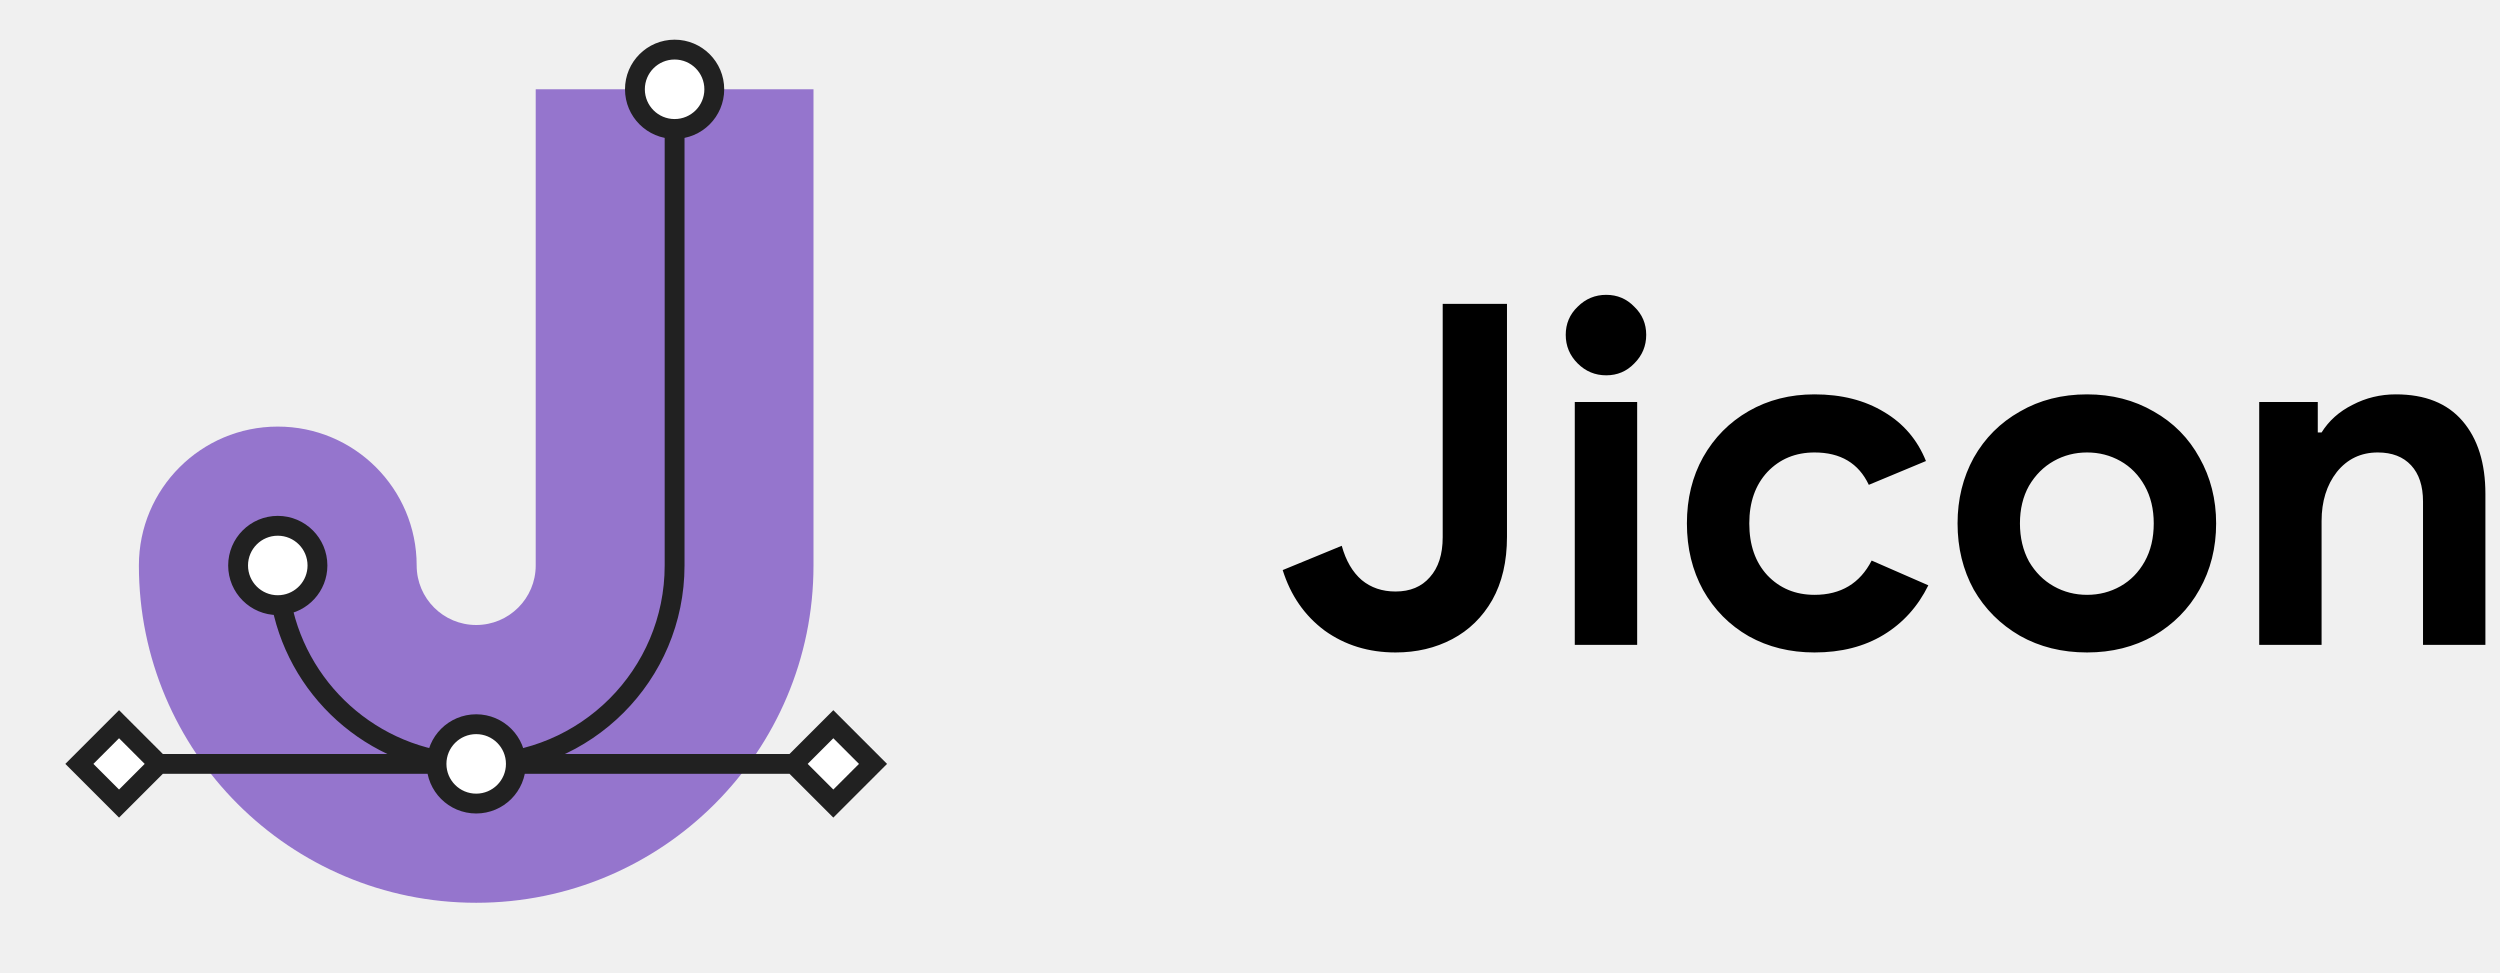
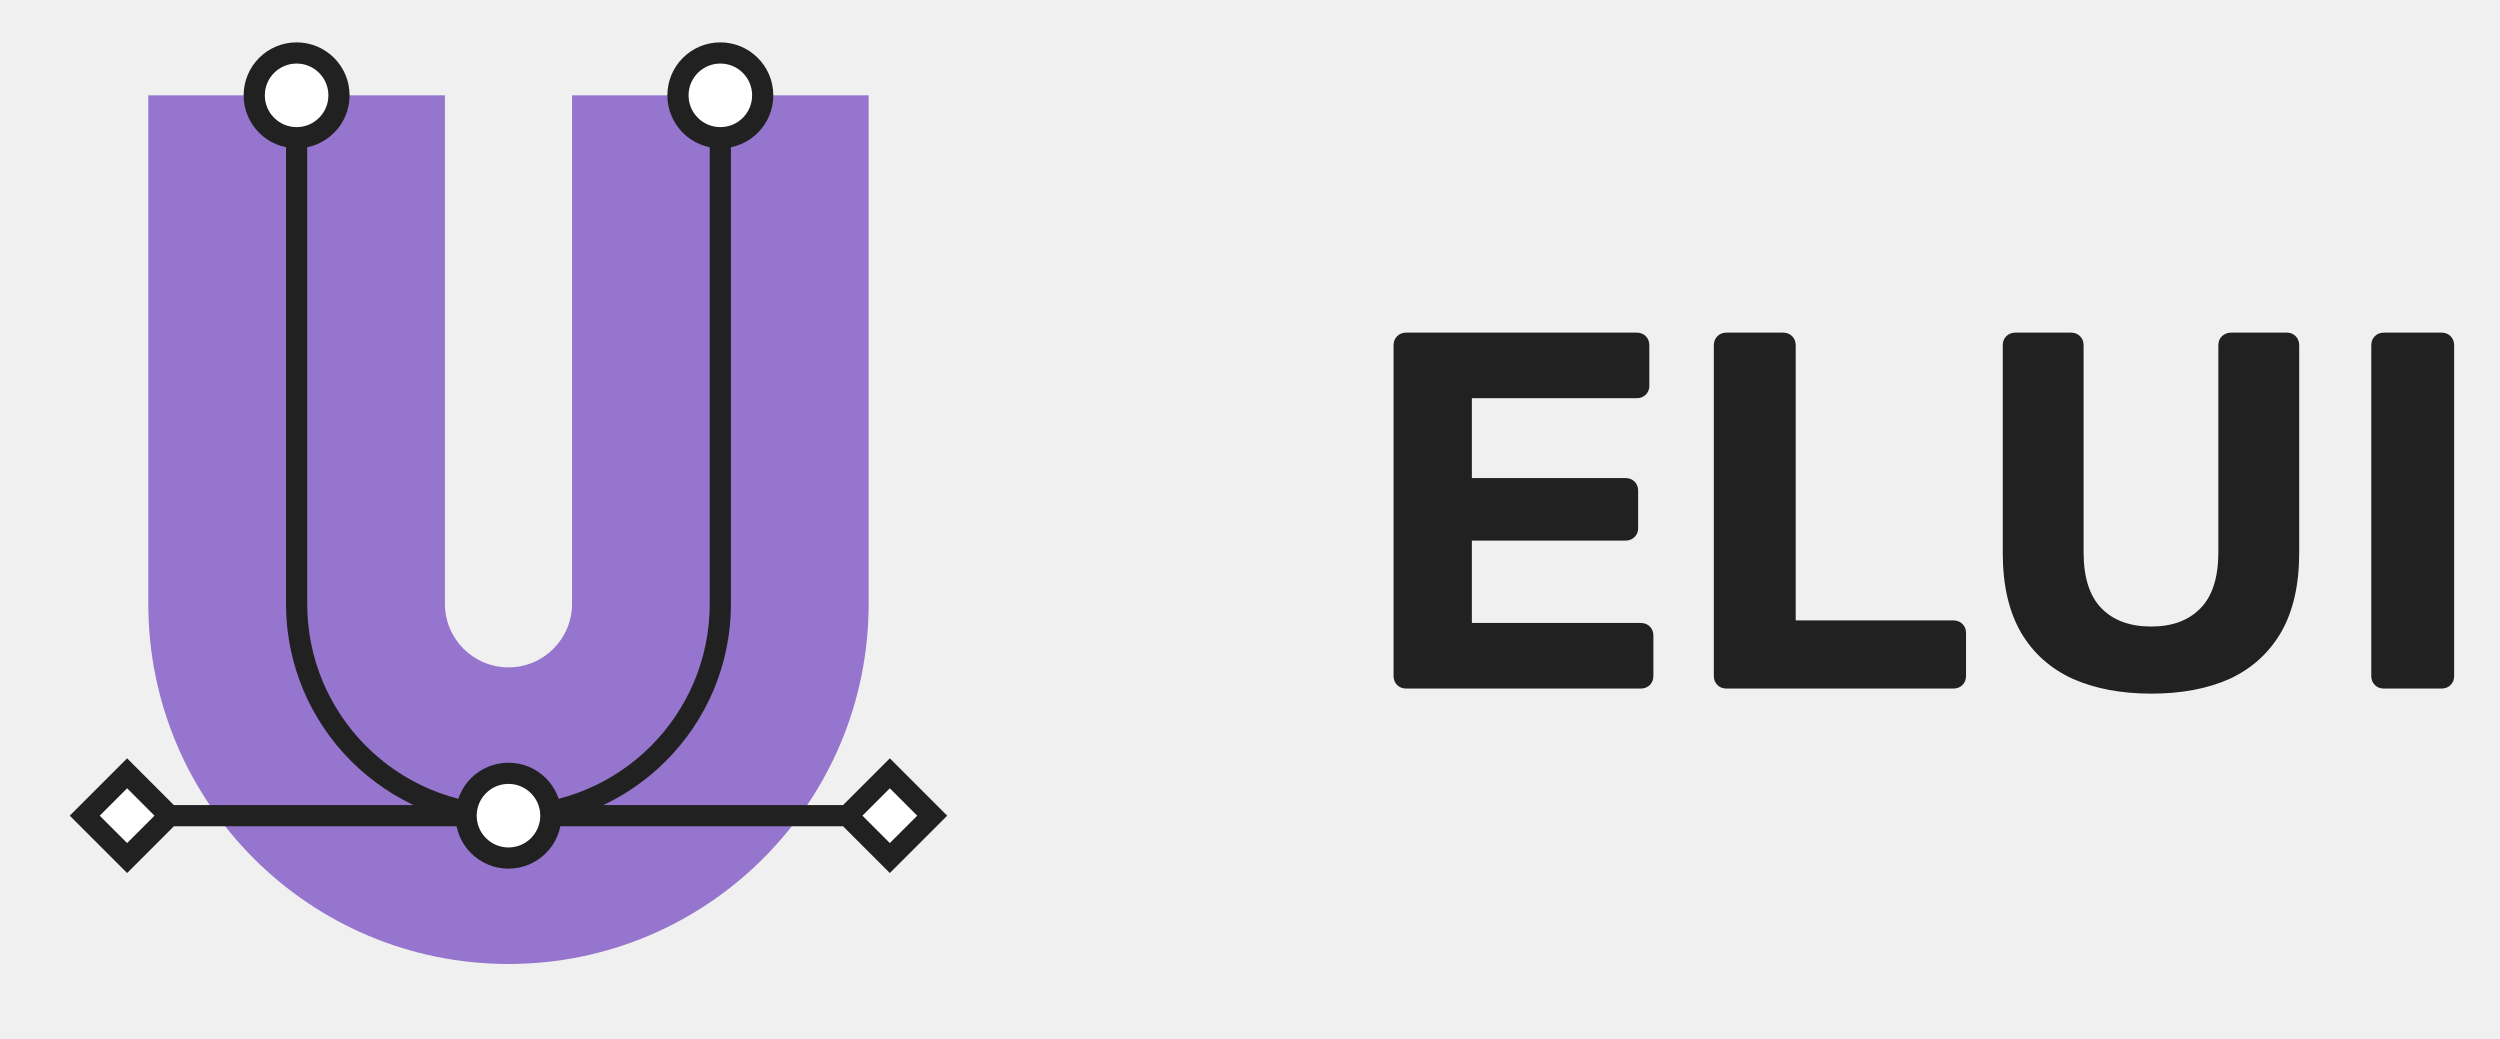
- <svg xmlns="http://www.w3.org/2000/svg" width="126" height="49" viewBox="0 0 126 49" fill="none">
-   <rect width="48" height="48" transform="translate(0 0.5)" />
-   <path fill-rule="evenodd" clip-rule="evenodd" d="M34 6C34.828 6 35.5 5.328 35.5 4.5H41V28.5C41 37.889 33.389 45.5 24 45.5C14.611 45.5 7 37.889 7 28.5C7 24.634 10.134 21.5 14 21.5C17.866 21.5 21 24.634 21 28.5C21 30.157 22.343 31.5 24 31.5C25.657 31.5 27 30.157 27 28.5V4.5H32.5C32.5 5.328 33.172 6 34 6Z" fill="#9575CD" />
-   <path d="M16 28.5C16 29.538 15.21 30.391 14.198 30.49C14.133 30.497 14.067 30.5 14 30.5C12.895 30.5 12 29.605 12 28.5C12 27.395 12.895 26.5 14 26.5C15.105 26.5 16 27.395 16 28.5Z" fill="white" />
-   <path d="M36 4.5C36 5.605 35.105 6.5 34 6.5C32.895 6.5 32 5.605 32 4.5C32 3.395 32.895 2.5 34 2.5C35.105 2.5 36 3.395 36 4.5Z" fill="white" />
-   <path d="M34 6.5V28.5C34 34.023 29.523 38.5 24 38.5C19.159 38.5 15.121 35.06 14.198 30.49M34 6.5C35.105 6.5 36 5.605 36 4.5C36 3.395 35.105 2.5 34 2.5C32.895 2.5 32 3.395 32 4.5C32 5.605 32.895 6.5 34 6.5ZM14.198 30.49C15.21 30.391 16 29.538 16 28.5C16 27.395 15.105 26.5 14 26.5C12.895 26.5 12 27.395 12 28.5C12 29.605 12.895 30.5 14 30.5C14.067 30.5 14.133 30.497 14.198 30.49Z" stroke="#212121" />
-   <path d="M26 38.5C26 39.605 25.105 40.5 24 40.5C22.895 40.5 22 39.605 22 38.5C22 37.395 22.895 36.5 24 36.5C25.105 36.5 26 37.395 26 38.5Z" fill="white" />
-   <path d="M42 36.5L40 38.5L42 40.5L44 38.5L42 36.5Z" fill="white" />
-   <path d="M6 36.5L8 38.5L6 40.5L4 38.5L6 36.5Z" fill="white" />
-   <path d="M26 38.5C26 39.605 25.105 40.5 24 40.5C22.895 40.5 22 39.605 22 38.5M26 38.5C26 37.395 25.105 36.5 24 36.5C22.895 36.5 22 37.395 22 38.5M26 38.5H40M22 38.5H8M40 38.5L42 36.5L44 38.5L42 40.5L40 38.5ZM8 38.5L6 36.5L4 38.5L6 40.5L8 38.5Z" stroke="#212121" />
-   <path d="M70.336 32.884C68.976 32.884 67.784 32.516 66.76 31.78C65.752 31.028 65.048 30.012 64.648 28.732L67.624 27.508C67.832 28.26 68.168 28.836 68.632 29.236C69.096 29.62 69.664 29.812 70.336 29.812C71.072 29.812 71.648 29.572 72.064 29.092C72.496 28.612 72.712 27.94 72.712 27.076V15.316H75.952V27.052C75.952 28.3 75.704 29.364 75.208 30.244C74.712 31.108 74.04 31.764 73.192 32.212C72.344 32.66 71.392 32.884 70.336 32.884ZM80.953 18.916C80.393 18.916 79.913 18.716 79.513 18.316C79.113 17.916 78.913 17.436 78.913 16.876C78.913 16.316 79.113 15.844 79.513 15.46C79.913 15.06 80.393 14.86 80.953 14.86C81.513 14.86 81.985 15.06 82.369 15.46C82.769 15.844 82.969 16.316 82.969 16.876C82.969 17.436 82.769 17.916 82.369 18.316C81.985 18.716 81.513 18.916 80.953 18.916ZM79.369 20.26H82.513V32.5H79.369V20.26ZM91.452 32.884C90.22 32.884 89.116 32.612 88.14 32.068C87.164 31.508 86.396 30.732 85.836 29.74C85.292 28.748 85.02 27.628 85.02 26.38C85.02 25.132 85.292 24.02 85.836 23.044C86.396 22.052 87.164 21.276 88.14 20.716C89.116 20.156 90.22 19.876 91.452 19.876C92.812 19.876 93.98 20.172 94.956 20.764C95.932 21.34 96.636 22.164 97.068 23.236L94.188 24.436C93.676 23.348 92.764 22.804 91.452 22.804C90.492 22.804 89.7 23.132 89.076 23.788C88.468 24.444 88.164 25.308 88.164 26.38C88.164 27.468 88.468 28.34 89.076 28.996C89.7 29.652 90.492 29.98 91.452 29.98C92.78 29.98 93.74 29.404 94.332 28.252L97.188 29.5C96.66 30.572 95.908 31.404 94.932 31.996C93.956 32.588 92.796 32.884 91.452 32.884ZM105.189 32.884C103.925 32.884 102.797 32.604 101.805 32.044C100.813 31.468 100.037 30.692 99.477 29.716C98.933 28.724 98.661 27.612 98.661 26.38C98.661 25.164 98.933 24.06 99.477 23.068C100.037 22.076 100.813 21.3 101.805 20.74C102.797 20.164 103.925 19.876 105.189 19.876C106.437 19.876 107.557 20.164 108.549 20.74C109.541 21.3 110.309 22.076 110.853 23.068C111.413 24.06 111.693 25.164 111.693 26.38C111.693 27.612 111.413 28.724 110.853 29.716C110.309 30.692 109.541 31.468 108.549 32.044C107.557 32.604 106.437 32.884 105.189 32.884ZM105.189 29.98C105.797 29.98 106.357 29.836 106.869 29.548C107.381 29.26 107.789 28.844 108.093 28.3C108.397 27.756 108.549 27.116 108.549 26.38C108.549 25.66 108.397 25.028 108.093 24.484C107.789 23.94 107.381 23.524 106.869 23.236C106.357 22.948 105.797 22.804 105.189 22.804C104.581 22.804 104.021 22.948 103.509 23.236C102.997 23.524 102.581 23.94 102.261 24.484C101.957 25.028 101.805 25.66 101.805 26.38C101.805 27.1 101.957 27.74 102.261 28.3C102.581 28.844 102.997 29.26 103.509 29.548C104.021 29.836 104.581 29.98 105.189 29.98ZM113.864 20.26H116.816V21.796H117.008C117.376 21.204 117.896 20.74 118.568 20.404C119.24 20.052 119.968 19.876 120.752 19.876C122.224 19.876 123.344 20.324 124.112 21.22C124.88 22.116 125.264 23.34 125.264 24.892V32.5H122.12V25.276C122.12 24.492 121.92 23.884 121.52 23.452C121.12 23.02 120.56 22.804 119.84 22.804C118.992 22.804 118.304 23.132 117.776 23.788C117.264 24.444 117.008 25.268 117.008 26.26V32.5H113.864V20.26Z" fill="black" />
+ <svg xmlns="http://www.w3.org/2000/svg" width="118" height="49" viewBox="0 0 118 49" fill="none">
+   <g clip-path="url(#clip0_2708_79089)">
+     <rect width="48" height="48" transform="translate(0 0.5)" fill="transparent" />
+     <path fill-rule="evenodd" clip-rule="evenodd" d="M21 4.5V28.5C21 30.157 22.343 31.5 24 31.5C25.657 31.5 27 30.157 27 28.5V4.5H41V28.5C41 37.889 33.389 45.5 24 45.5C14.611 45.5 7 37.889 7 28.5V4.5H21Z" fill="#9575CD" />
+     <path d="M36 4.5C36 5.605 35.105 6.5 34 6.5C32.895 6.5 32 5.605 32 4.5C32 3.395 32.895 2.5 34 2.5C35.105 2.5 36 3.395 36 4.5Z" fill="white" />
+     <path d="M16 4.5C16 5.605 15.105 6.5 14 6.5C12.895 6.5 12 5.605 12 4.5C12 3.395 12.895 2.5 14 2.5C15.105 2.5 16 3.395 16 4.5Z" fill="white" />
+     <path d="M34 6.5V28.5C34 34.023 29.523 38.5 24 38.5C18.477 38.5 14 34.023 14 28.5V6.5M34 6.5C35.105 6.5 36 5.605 36 4.5C36 3.395 35.105 2.5 34 2.5C32.895 2.5 32 3.395 32 4.5C32 5.605 32.895 6.5 34 6.5ZM14 6.5C15.105 6.5 16 5.605 16 4.5C16 3.395 15.105 2.5 14 2.5C12.895 2.5 12 3.395 12 4.5C12 5.605 12.895 6.5 14 6.5Z" stroke="#212121" />
+     <path d="M26 38.5C26 39.605 25.105 40.5 24 40.5C22.895 40.5 22 39.605 22 38.5C22 37.395 22.895 36.5 24 36.5C25.105 36.5 26 37.395 26 38.5Z" fill="white" />
+     <path d="M42 36.5L40 38.5L42 40.5L44 38.5L42 36.5Z" fill="white" />
+     <path d="M6 36.5L8 38.5L6 40.5L4 38.5L6 36.5Z" fill="white" />
+     <path d="M26 38.5C26 39.605 25.105 40.5 24 40.5C22.895 40.5 22 39.605 22 38.5M26 38.5C26 37.395 25.105 36.5 24 36.5C22.895 36.5 22 37.395 22 38.5M26 38.5H40M22 38.5H8M40 38.5L42 36.5L44 38.5L42 40.5L40 38.5ZM8 38.5L6 36.5L4 38.5L6 40.5L8 38.5Z" stroke="#212121" />
+     <path d="M66.376 32.5C66.2 32.5 66.056 32.444 65.944 32.332C65.832 32.22 65.776 32.076 65.776 31.9V16.3C65.776 16.124 65.832 15.98 65.944 15.868C66.056 15.756 66.2 15.7 66.376 15.7H77.248C77.424 15.7 77.568 15.756 77.68 15.868C77.792 15.98 77.848 16.124 77.848 16.3V18.22C77.848 18.38 77.792 18.516 77.68 18.628C77.568 18.74 77.424 18.796 77.248 18.796H69.472V22.564H76.72C76.896 22.564 77.04 22.62 77.152 22.732C77.264 22.844 77.32 22.988 77.32 23.164V24.94C77.32 25.1 77.264 25.236 77.152 25.348C77.04 25.46 76.896 25.516 76.72 25.516H69.472V29.404H77.44C77.616 29.404 77.76 29.46 77.872 29.572C77.984 29.684 78.04 29.828 78.04 30.004V31.9C78.04 32.076 77.984 32.22 77.872 32.332C77.76 32.444 77.616 32.5 77.44 32.5H66.376ZM81.493 32.5C81.317 32.5 81.173 32.444 81.061 32.332C80.949 32.22 80.893 32.076 80.893 31.9V16.3C80.893 16.124 80.949 15.98 81.061 15.868C81.173 15.756 81.317 15.7 81.493 15.7H84.157C84.333 15.7 84.477 15.756 84.589 15.868C84.701 15.98 84.757 16.124 84.757 16.3V29.284H92.197C92.373 29.284 92.517 29.34 92.629 29.452C92.741 29.564 92.797 29.708 92.797 29.884V31.9C92.797 32.076 92.741 32.22 92.629 32.332C92.517 32.444 92.373 32.5 92.197 32.5H81.493ZM101.538 32.74C100.13 32.74 98.898 32.508 97.842 32.044C96.786 31.564 95.97 30.836 95.394 29.86C94.818 28.868 94.53 27.612 94.53 26.092V16.3C94.53 16.124 94.586 15.98 94.698 15.868C94.81 15.756 94.954 15.7 95.13 15.7H97.746C97.922 15.7 98.066 15.756 98.178 15.868C98.29 15.98 98.346 16.124 98.346 16.3V26.068C98.346 27.252 98.626 28.132 99.186 28.708C99.746 29.284 100.53 29.572 101.538 29.572C102.53 29.572 103.306 29.284 103.866 28.708C104.426 28.132 104.706 27.252 104.706 26.068V16.3C104.706 16.124 104.762 15.98 104.874 15.868C105.002 15.756 105.146 15.7 105.306 15.7H107.946C108.106 15.7 108.242 15.756 108.354 15.868C108.466 15.98 108.522 16.124 108.522 16.3V26.092C108.522 27.612 108.234 28.868 107.658 29.86C107.082 30.836 106.274 31.564 105.234 32.044C104.194 32.508 102.962 32.74 101.538 32.74ZM112.524 32.5C112.348 32.5 112.204 32.444 112.092 32.332C111.98 32.22 111.924 32.076 111.924 31.9V16.3C111.924 16.124 111.98 15.98 112.092 15.868C112.204 15.756 112.348 15.7 112.524 15.7H115.236C115.412 15.7 115.556 15.756 115.668 15.868C115.78 15.98 115.836 16.124 115.836 16.3V31.9C115.836 32.076 115.78 32.22 115.668 32.332C115.556 32.444 115.412 32.5 115.236 32.5H112.524Z" fill="#212121" />
+   </g>
+   <defs>
+     <clipPath id="clip0_2708_79089">
+       <rect width="118" height="48" fill="white" transform="translate(0 0.5)" />
+     </clipPath>
+   </defs>
</svg>
